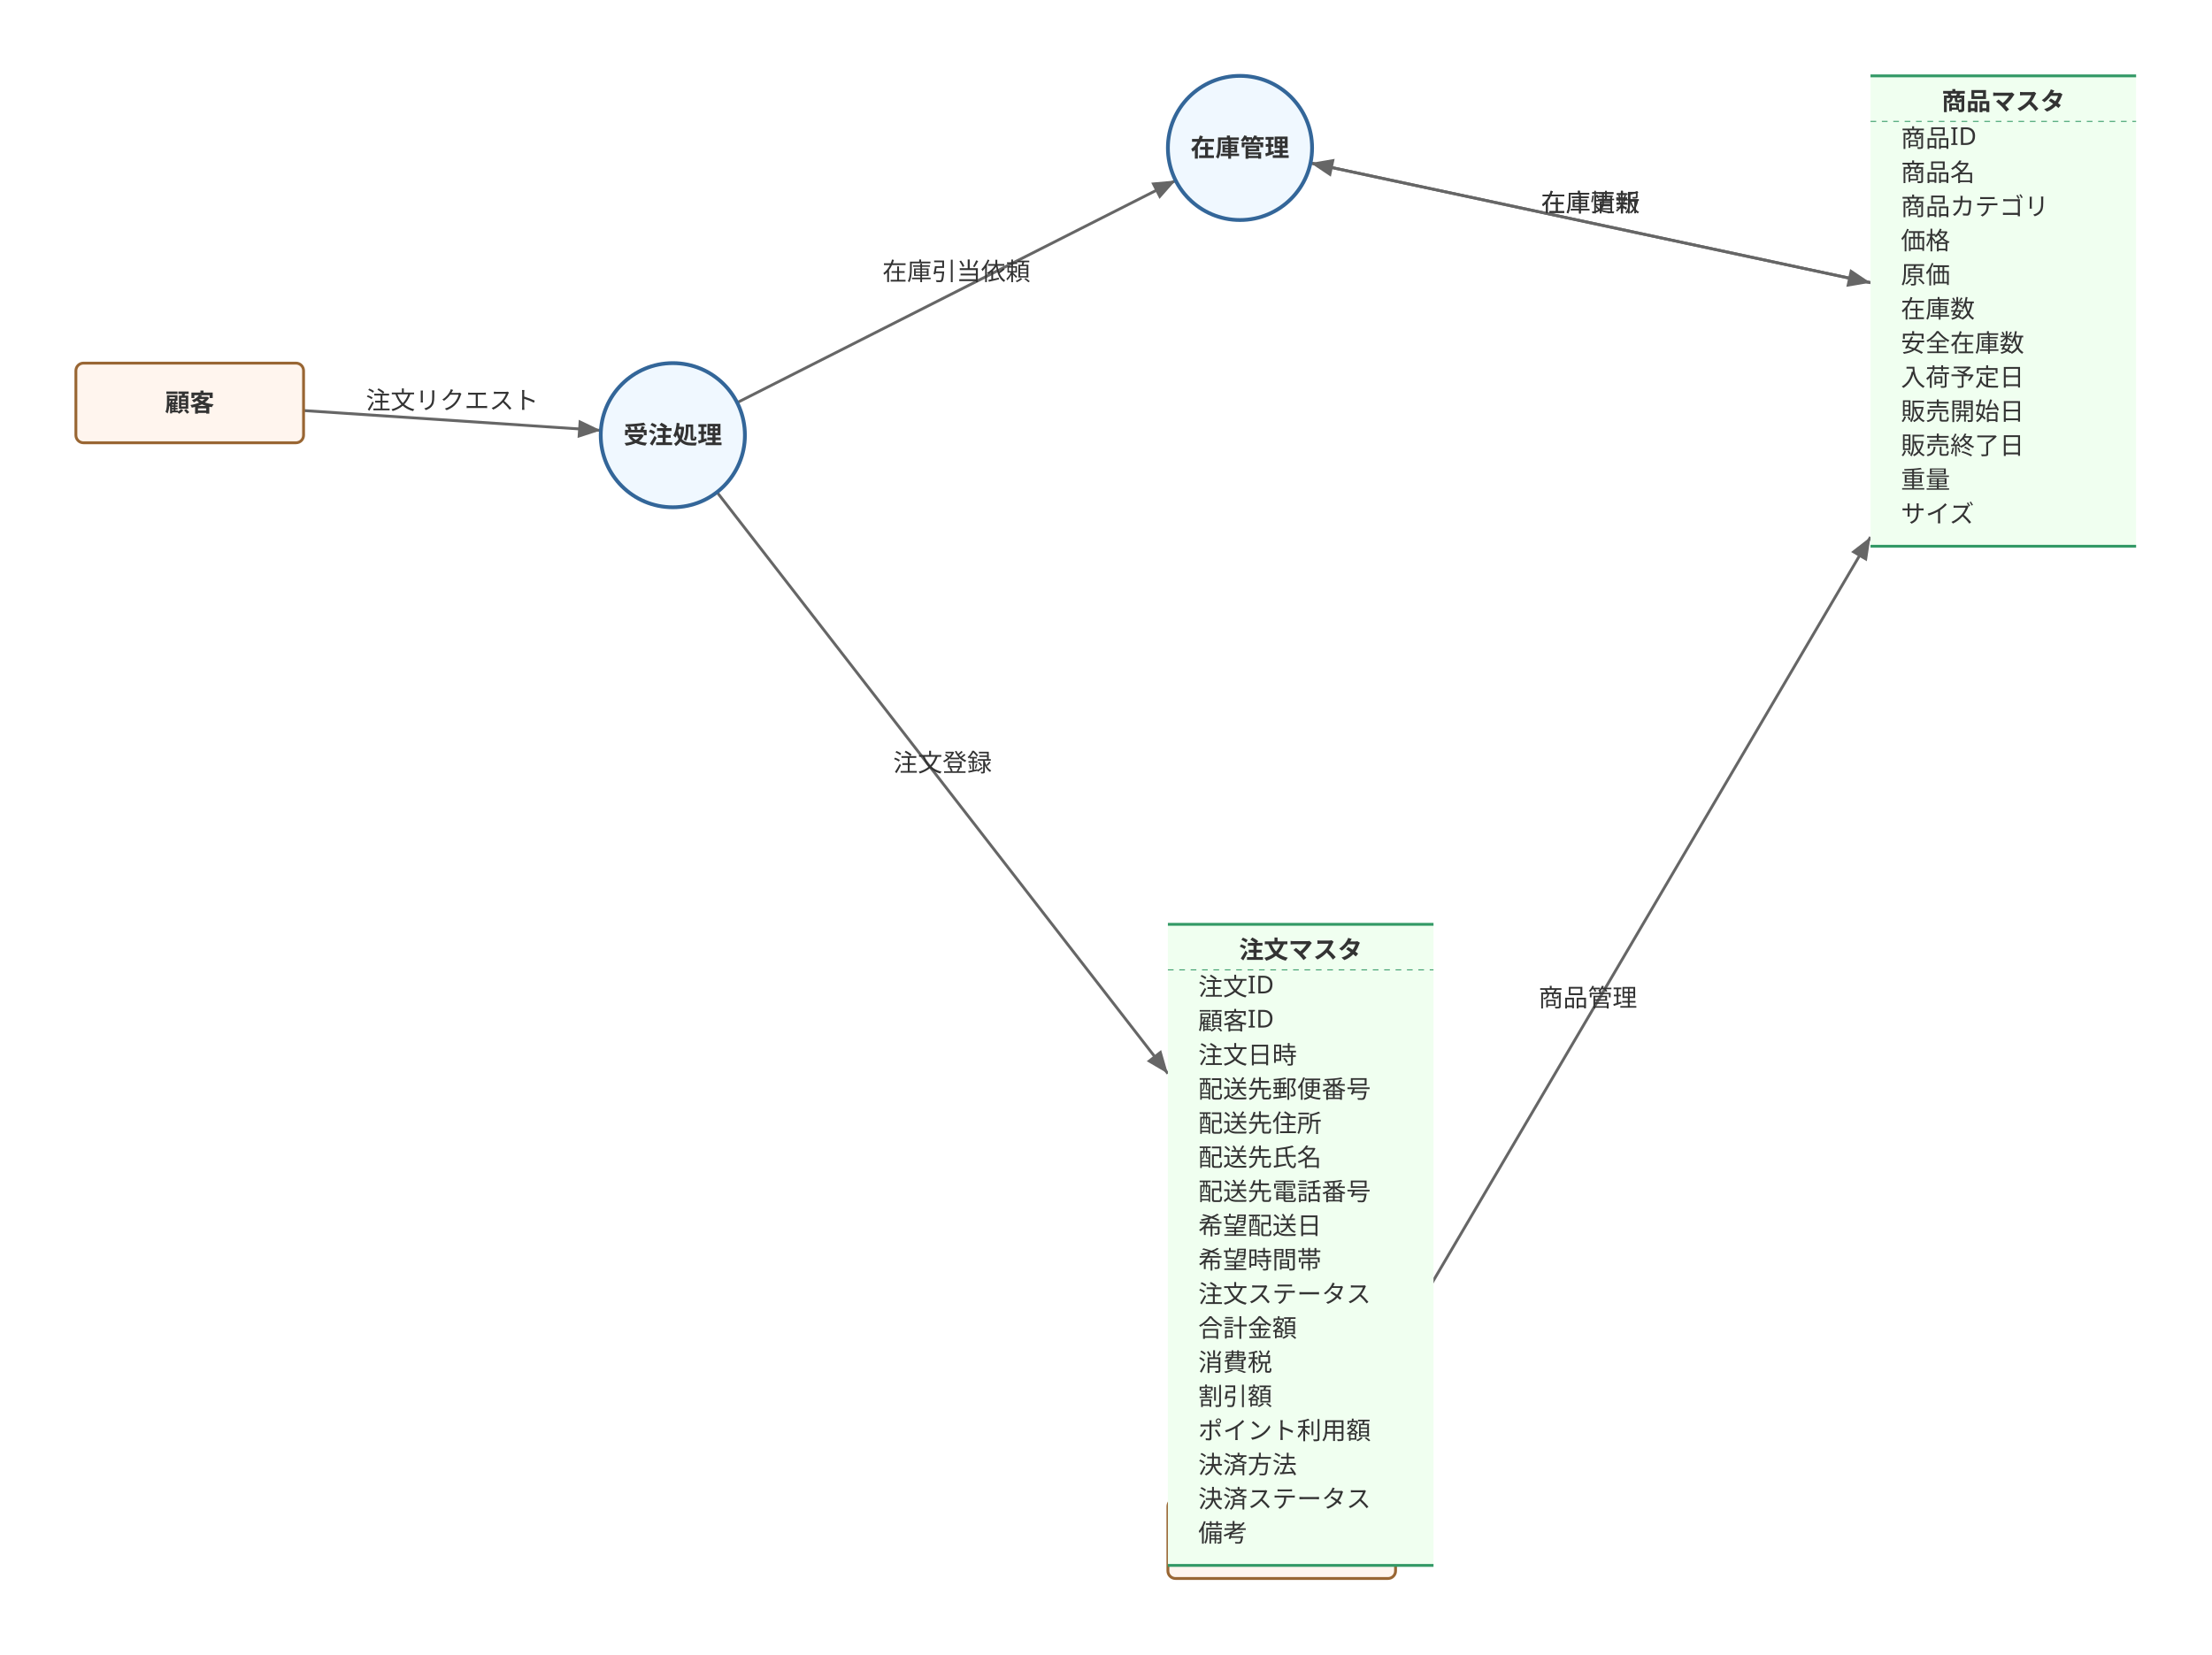
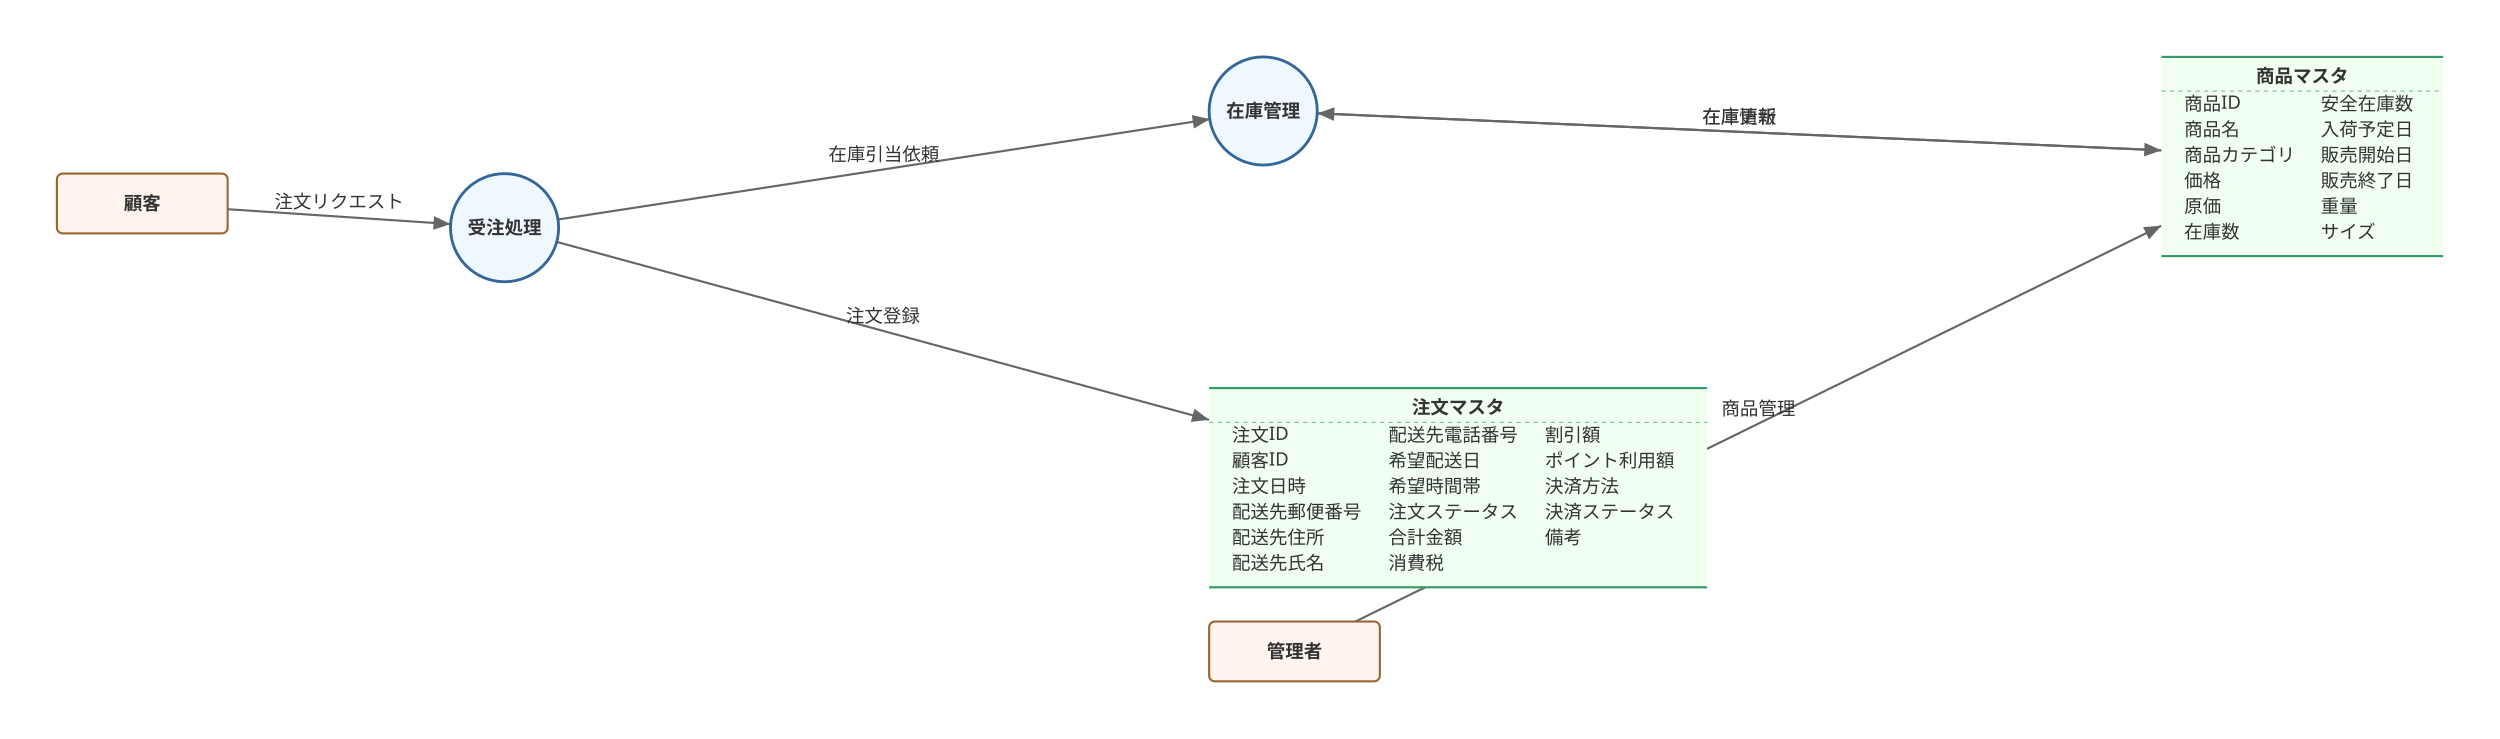
- <svg xmlns="http://www.w3.org/2000/svg" width="1165.917" height="872.232" viewBox="0 0 1165.917 872.232">
+ <svg xmlns="http://www.w3.org/2000/svg" width="1757.111" height="518.852" viewBox="0 0 1757.111 518.852">
  <style>text { font-family: sans-serif; font-size: 13px; fill: #333; }</style>
  <defs>
    <marker id="arrow" viewBox="0 0 10 10" refX="10" refY="5" markerWidth="8" markerHeight="8" orient="auto">
      <polygon points="0,1 10,5 0,9" fill="#666" />
    </marker>
  </defs>
-   <line x1="160" y1="216.454" x2="316.721" y2="226.917" stroke="#666" stroke-width="1.5" marker-end="url(#arrow)" />
-   <text x="238.36" y="215.686" text-anchor="middle" font-size="11" fill="#666">注文リクエスト</text>
-   <line x1="377.919" y1="259.481" x2="615.582" y2="566.042" stroke="#666" stroke-width="1.5" marker-end="url(#arrow)" />
-   <text x="496.75" y="406.761" text-anchor="middle" font-size="11" fill="#666">注文登録</text>
-   <line x1="388.534" y1="212.276" x2="619.683" y2="95.173" stroke="#666" stroke-width="1.5" marker-end="url(#arrow)" />
-   <text x="504.109" y="147.724" text-anchor="middle" font-size="11" fill="#666">在庫引当依頼</text>
-   <line x1="690.742" y1="85.943" x2="985.917" y2="149.037" stroke="#666" stroke-width="1.5" marker-end="url(#arrow)" />
-   <text x="838.33" y="111.49" text-anchor="middle" font-size="11" fill="#666">在庫更新</text>
-   <line x1="985.917" y1="149.037" x2="690.742" y2="85.943" stroke="#666" stroke-width="1.5" marker-end="url(#arrow)" />
-   <text x="838.33" y="111.49" text-anchor="middle" font-size="11" fill="#666">在庫情報</text>
-   <line x1="687.922" y1="790.232" x2="985.917" y2="283.122" stroke="#666" stroke-width="1.5" marker-end="url(#arrow)" />
-   <text x="836.919" y="530.677" text-anchor="middle" font-size="11" fill="#666">商品管理</text>
-   <rect x="40" y="191.449" width="120" height="42" rx="4" fill="#fff5ee" stroke="#996633" stroke-width="1.5" />
-   <text x="100" y="216.949" text-anchor="middle" font-weight="bold">顧客</text>
-   <rect x="615.582" y="790.232" width="120" height="42" rx="4" fill="#fff5ee" stroke="#996633" stroke-width="1.5" />
-   <text x="675.582" y="815.732" text-anchor="middle" font-weight="bold">管理者</text>
-   <circle cx="354.636" cy="229.449" r="38" fill="#f0f8ff" stroke="#336699" stroke-width="2" />
-   <text x="354.636" y="233.949" text-anchor="middle" font-weight="bold">受注処理</text>
-   <circle cx="653.582" cy="78" r="38" fill="#f0f8ff" stroke="#336699" stroke-width="2" />
-   <text x="653.582" y="82.5" text-anchor="middle" font-weight="bold">在庫管理</text>
-   <rect x="615.582" y="487.335" width="140" height="338" fill="#f0fff0" stroke="none" />
-   <line x1="615.582" y1="487.335" x2="755.582" y2="487.335" stroke="#339966" stroke-width="1.5" />
-   <line x1="615.582" y1="825.335" x2="755.582" y2="825.335" stroke="#339966" stroke-width="1.5" />
-   <text x="685.582" y="505.335" text-anchor="middle" font-weight="bold">注文マスタ</text>
-   <line x1="615.582" y1="511.335" x2="755.582" y2="511.335" stroke="#339966" stroke-width="0.5" stroke-dasharray="3,3" />
-   <text x="631.582" y="524.835" font-size="11" fill="#555">注文ID</text>
-   <text x="631.582" y="542.835" font-size="11" fill="#555">顧客ID</text>
-   <text x="631.582" y="560.835" font-size="11" fill="#555">注文日時</text>
-   <text x="631.582" y="578.835" font-size="11" fill="#555">配送先郵便番号</text>
-   <text x="631.582" y="596.835" font-size="11" fill="#555">配送先住所</text>
-   <text x="631.582" y="614.835" font-size="11" fill="#555">配送先氏名</text>
-   <text x="631.582" y="632.835" font-size="11" fill="#555">配送先電話番号</text>
-   <text x="631.582" y="650.835" font-size="11" fill="#555">希望配送日</text>
-   <text x="631.582" y="668.835" font-size="11" fill="#555">希望時間帯</text>
-   <text x="631.582" y="686.835" font-size="11" fill="#555">注文ステータス</text>
-   <text x="631.582" y="704.835" font-size="11" fill="#555">合計金額</text>
-   <text x="631.582" y="722.835" font-size="11" fill="#555">消費税</text>
-   <text x="631.582" y="740.835" font-size="11" fill="#555">割引額</text>
-   <text x="631.582" y="758.835" font-size="11" fill="#555">ポイント利用額</text>
-   <text x="631.582" y="776.835" font-size="11" fill="#555">決済方法</text>
-   <text x="631.582" y="794.835" font-size="11" fill="#555">決済ステータス</text>
-   <text x="631.582" y="812.835" font-size="11" fill="#555">備考</text>
-   <rect x="985.917" y="40" width="140" height="248" fill="#f0fff0" stroke="none" />
-   <line x1="985.917" y1="40" x2="1125.917" y2="40" stroke="#339966" stroke-width="1.5" />
-   <line x1="985.917" y1="288" x2="1125.917" y2="288" stroke="#339966" stroke-width="1.5" />
-   <text x="1055.917" y="58" text-anchor="middle" font-weight="bold">商品マスタ</text>
-   <line x1="985.917" y1="64" x2="1125.917" y2="64" stroke="#339966" stroke-width="0.5" stroke-dasharray="3,3" />
-   <text x="1001.917" y="77.5" font-size="11" fill="#555">商品ID</text>
-   <text x="1001.917" y="95.5" font-size="11" fill="#555">商品名</text>
-   <text x="1001.917" y="113.5" font-size="11" fill="#555">商品カテゴリ</text>
-   <text x="1001.917" y="131.5" font-size="11" fill="#555">価格</text>
-   <text x="1001.917" y="149.5" font-size="11" fill="#555">原価</text>
-   <text x="1001.917" y="167.5" font-size="11" fill="#555">在庫数</text>
-   <text x="1001.917" y="185.5" font-size="11" fill="#555">安全在庫数</text>
-   <text x="1001.917" y="203.5" font-size="11" fill="#555">入荷予定日</text>
-   <text x="1001.917" y="221.5" font-size="11" fill="#555">販売開始日</text>
-   <text x="1001.917" y="239.5" font-size="11" fill="#555">販売終了日</text>
-   <text x="1001.917" y="257.5" font-size="11" fill="#555">重量</text>
-   <text x="1001.917" y="275.5" font-size="11" fill="#555">サイズ</text>
+   <line x1="160" y1="147.04" x2="316.721" y2="157.503" stroke="#666" stroke-width="1.5" marker-end="url(#arrow)" />
+   <text x="238.36" y="146.272" text-anchor="middle" font-size="11" fill="#666">注文リクエスト</text>
+   <line x1="391.298" y1="170.032" x2="849.83" y2="295.064" stroke="#666" stroke-width="1.5" marker-end="url(#arrow)" />
+   <text x="620.564" y="226.548" text-anchor="middle" font-size="11" fill="#666">注文登録</text>
+   <line x1="392.194" y1="154.256" x2="850.272" y2="83.779" stroke="#666" stroke-width="1.5" marker-end="url(#arrow)" />
+   <text x="621.233" y="113.017" text-anchor="middle" font-size="11" fill="#666">在庫引当依頼</text>
+   <line x1="925.793" y1="79.664" x2="1519.111" y2="105.662" stroke="#666" stroke-width="1.5" marker-end="url(#arrow)" />
+   <text x="1222.452" y="86.663" text-anchor="middle" font-size="11" fill="#666">在庫更新</text>
+   <line x1="1519.111" y1="105.662" x2="925.793" y2="79.664" stroke="#666" stroke-width="1.5" marker-end="url(#arrow)" />
+   <text x="1222.452" y="86.663" text-anchor="middle" font-size="11" fill="#666">在庫情報</text>
+   <line x1="952.589" y1="436.852" x2="1519.111" y2="158.621" stroke="#666" stroke-width="1.5" marker-end="url(#arrow)" />
+   <text x="1235.85" y="291.736" text-anchor="middle" font-size="11" fill="#666">商品管理</text>
+   <rect x="40" y="122.035" width="120" height="42" rx="4" fill="#fff5ee" stroke="#996633" stroke-width="1.5" />
+   <text x="100" y="147.535" text-anchor="middle" font-weight="bold">顧客</text>
+   <rect x="849.83" y="436.852" width="120" height="42" rx="4" fill="#fff5ee" stroke="#996633" stroke-width="1.5" />
+   <text x="909.83" y="462.352" text-anchor="middle" font-weight="bold">管理者</text>
+   <circle cx="354.636" cy="160.035" r="38" fill="#f0f8ff" stroke="#336699" stroke-width="2" />
+   <text x="354.636" y="164.535" text-anchor="middle" font-weight="bold">受注処理</text>
+   <circle cx="887.83" cy="78" r="38" fill="#f0f8ff" stroke="#336699" stroke-width="2" />
+   <text x="887.83" y="82.5" text-anchor="middle" font-weight="bold">在庫管理</text>
+   <rect x="849.83" y="272.782" width="350" height="140" fill="#f0fff0" stroke="none" />
+   <line x1="849.83" y1="272.782" x2="1199.83" y2="272.782" stroke="#339966" stroke-width="1.5" />
+   <line x1="849.83" y1="412.782" x2="1199.83" y2="412.782" stroke="#339966" stroke-width="1.5" />
+   <text x="1024.83" y="290.782" text-anchor="middle" font-weight="bold">注文マスタ</text>
+   <line x1="849.83" y1="296.782" x2="1199.83" y2="296.782" stroke="#339966" stroke-width="0.5" stroke-dasharray="3,3" />
+   <text x="865.83" y="310.282" font-size="11" fill="#555">注文ID</text>
+   <text x="865.83" y="328.282" font-size="11" fill="#555">顧客ID</text>
+   <text x="865.83" y="346.282" font-size="11" fill="#555">注文日時</text>
+   <text x="865.83" y="364.282" font-size="11" fill="#555">配送先郵便番号</text>
+   <text x="865.83" y="382.282" font-size="11" fill="#555">配送先住所</text>
+   <text x="865.83" y="400.282" font-size="11" fill="#555">配送先氏名</text>
+   <text x="975.83" y="310.282" font-size="11" fill="#555">配送先電話番号</text>
+   <text x="975.83" y="328.282" font-size="11" fill="#555">希望配送日</text>
+   <text x="975.83" y="346.282" font-size="11" fill="#555">希望時間帯</text>
+   <text x="975.83" y="364.282" font-size="11" fill="#555">注文ステータス</text>
+   <text x="975.83" y="382.282" font-size="11" fill="#555">合計金額</text>
+   <text x="975.83" y="400.282" font-size="11" fill="#555">消費税</text>
+   <text x="1085.83" y="310.282" font-size="11" fill="#555">割引額</text>
+   <text x="1085.83" y="328.282" font-size="11" fill="#555">ポイント利用額</text>
+   <text x="1085.83" y="346.282" font-size="11" fill="#555">決済方法</text>
+   <text x="1085.83" y="364.282" font-size="11" fill="#555">決済ステータス</text>
+   <text x="1085.83" y="382.282" font-size="11" fill="#555">備考</text>
+   <rect x="1519.111" y="40" width="198" height="140" fill="#f0fff0" stroke="none" />
+   <line x1="1519.111" y1="40" x2="1717.111" y2="40" stroke="#339966" stroke-width="1.5" />
+   <line x1="1519.111" y1="180" x2="1717.111" y2="180" stroke="#339966" stroke-width="1.5" />
+   <text x="1618.111" y="58" text-anchor="middle" font-weight="bold">商品マスタ</text>
+   <line x1="1519.111" y1="64" x2="1717.111" y2="64" stroke="#339966" stroke-width="0.5" stroke-dasharray="3,3" />
+   <text x="1535.111" y="77.5" font-size="11" fill="#555">商品ID</text>
+   <text x="1535.111" y="95.5" font-size="11" fill="#555">商品名</text>
+   <text x="1535.111" y="113.5" font-size="11" fill="#555">商品カテゴリ</text>
+   <text x="1535.111" y="131.5" font-size="11" fill="#555">価格</text>
+   <text x="1535.111" y="149.5" font-size="11" fill="#555">原価</text>
+   <text x="1535.111" y="167.5" font-size="11" fill="#555">在庫数</text>
+   <text x="1631.111" y="77.5" font-size="11" fill="#555">安全在庫数</text>
+   <text x="1631.111" y="95.5" font-size="11" fill="#555">入荷予定日</text>
+   <text x="1631.111" y="113.5" font-size="11" fill="#555">販売開始日</text>
+   <text x="1631.111" y="131.5" font-size="11" fill="#555">販売終了日</text>
+   <text x="1631.111" y="149.5" font-size="11" fill="#555">重量</text>
+   <text x="1631.111" y="167.5" font-size="11" fill="#555">サイズ</text>
</svg>
